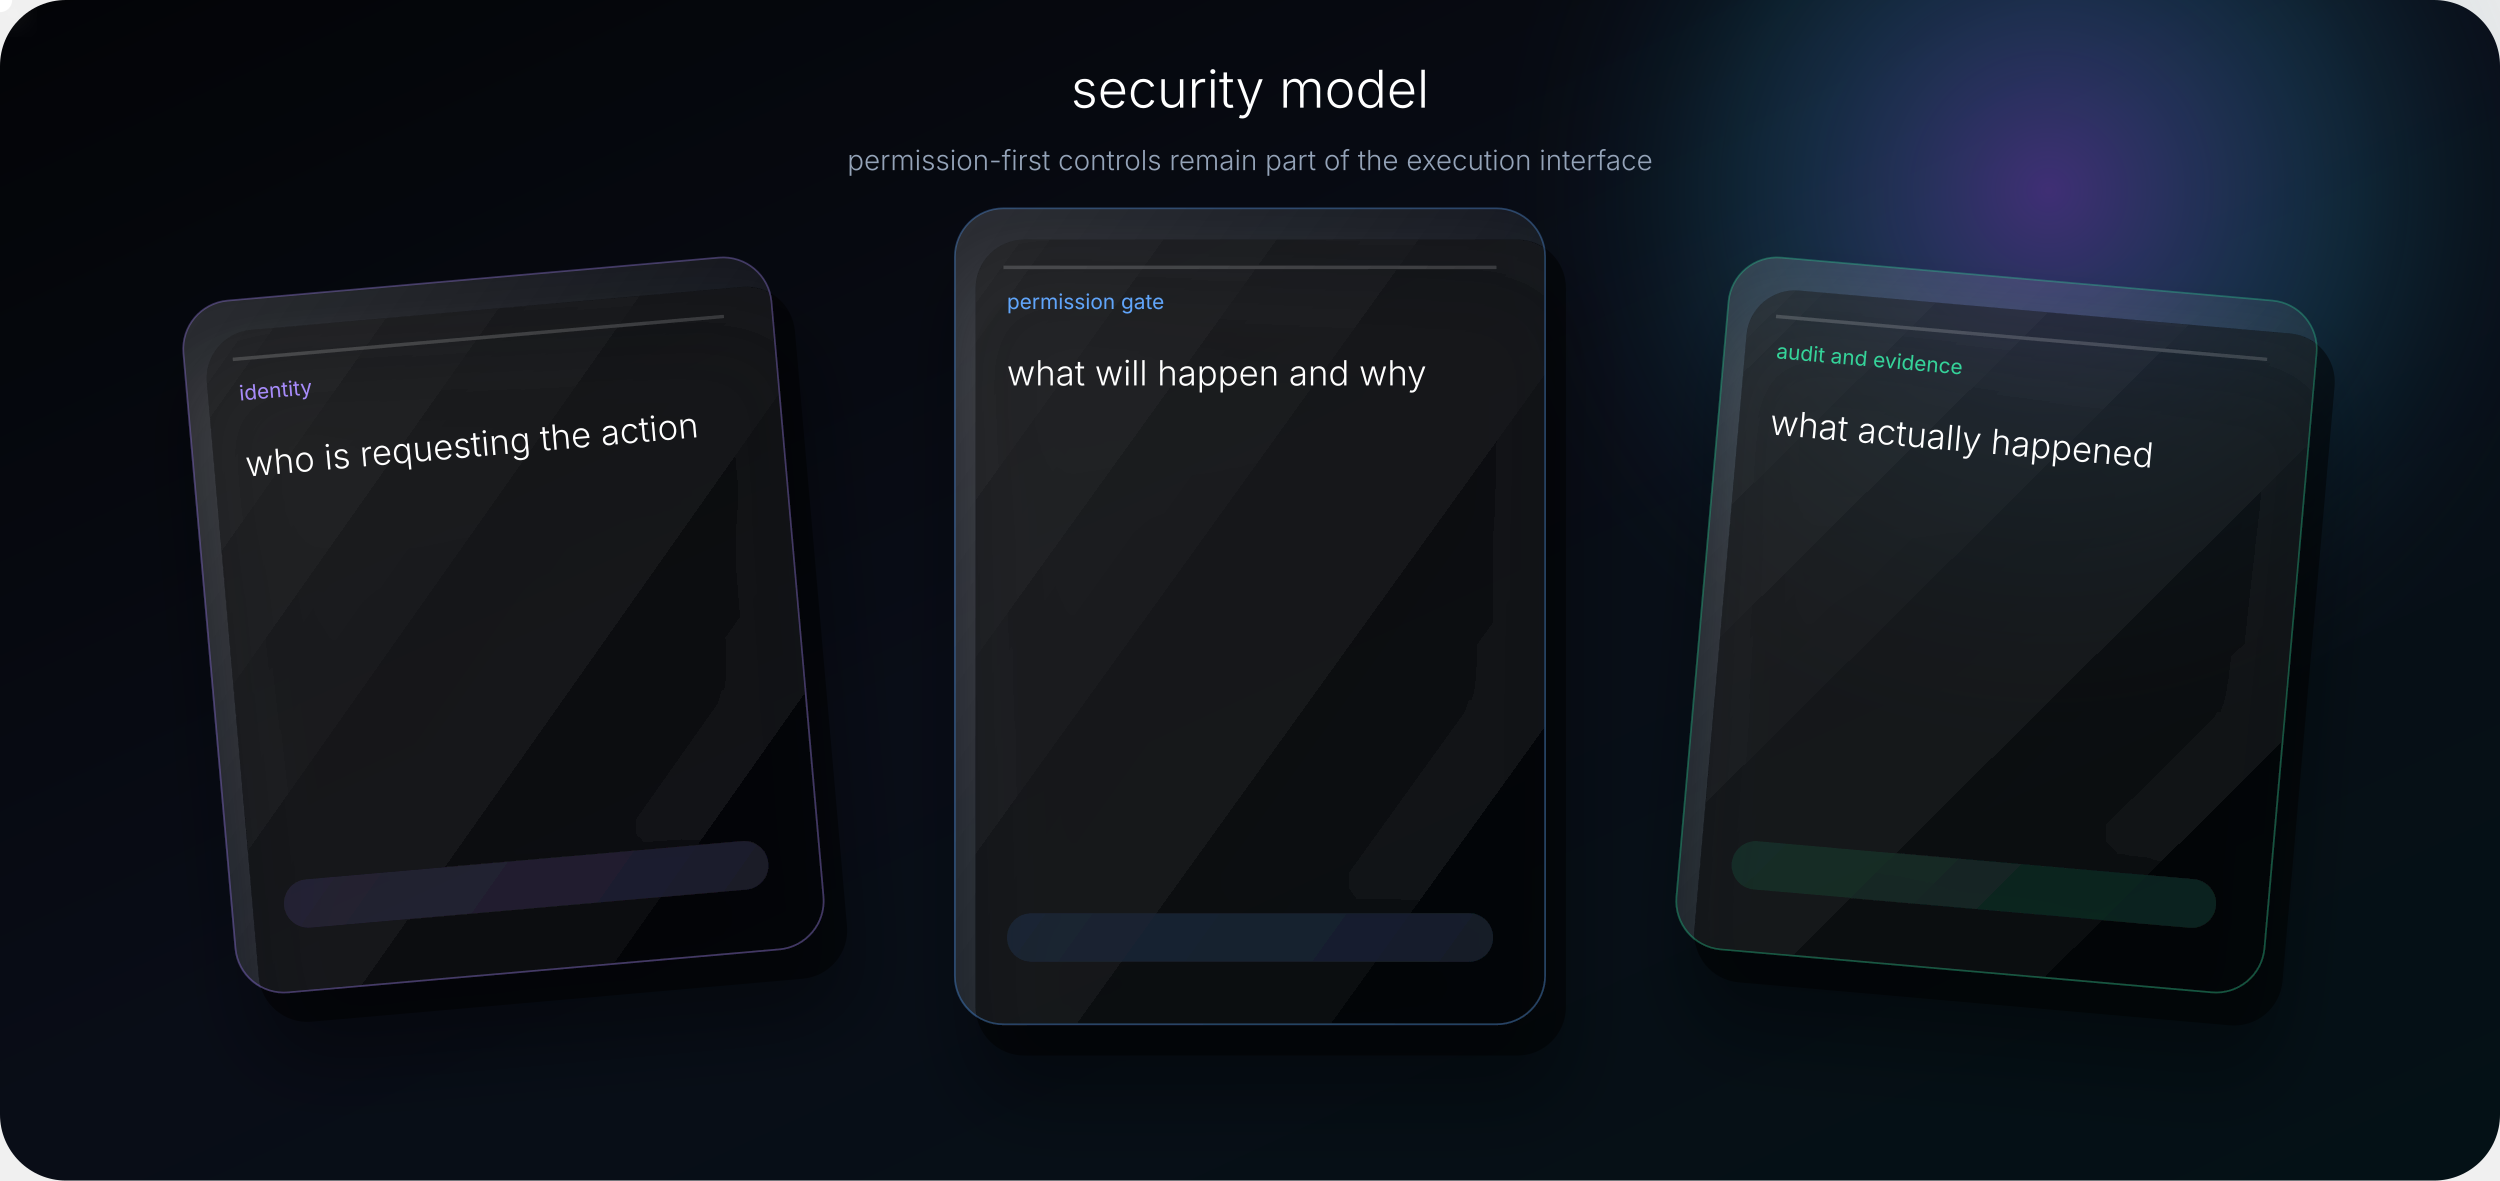
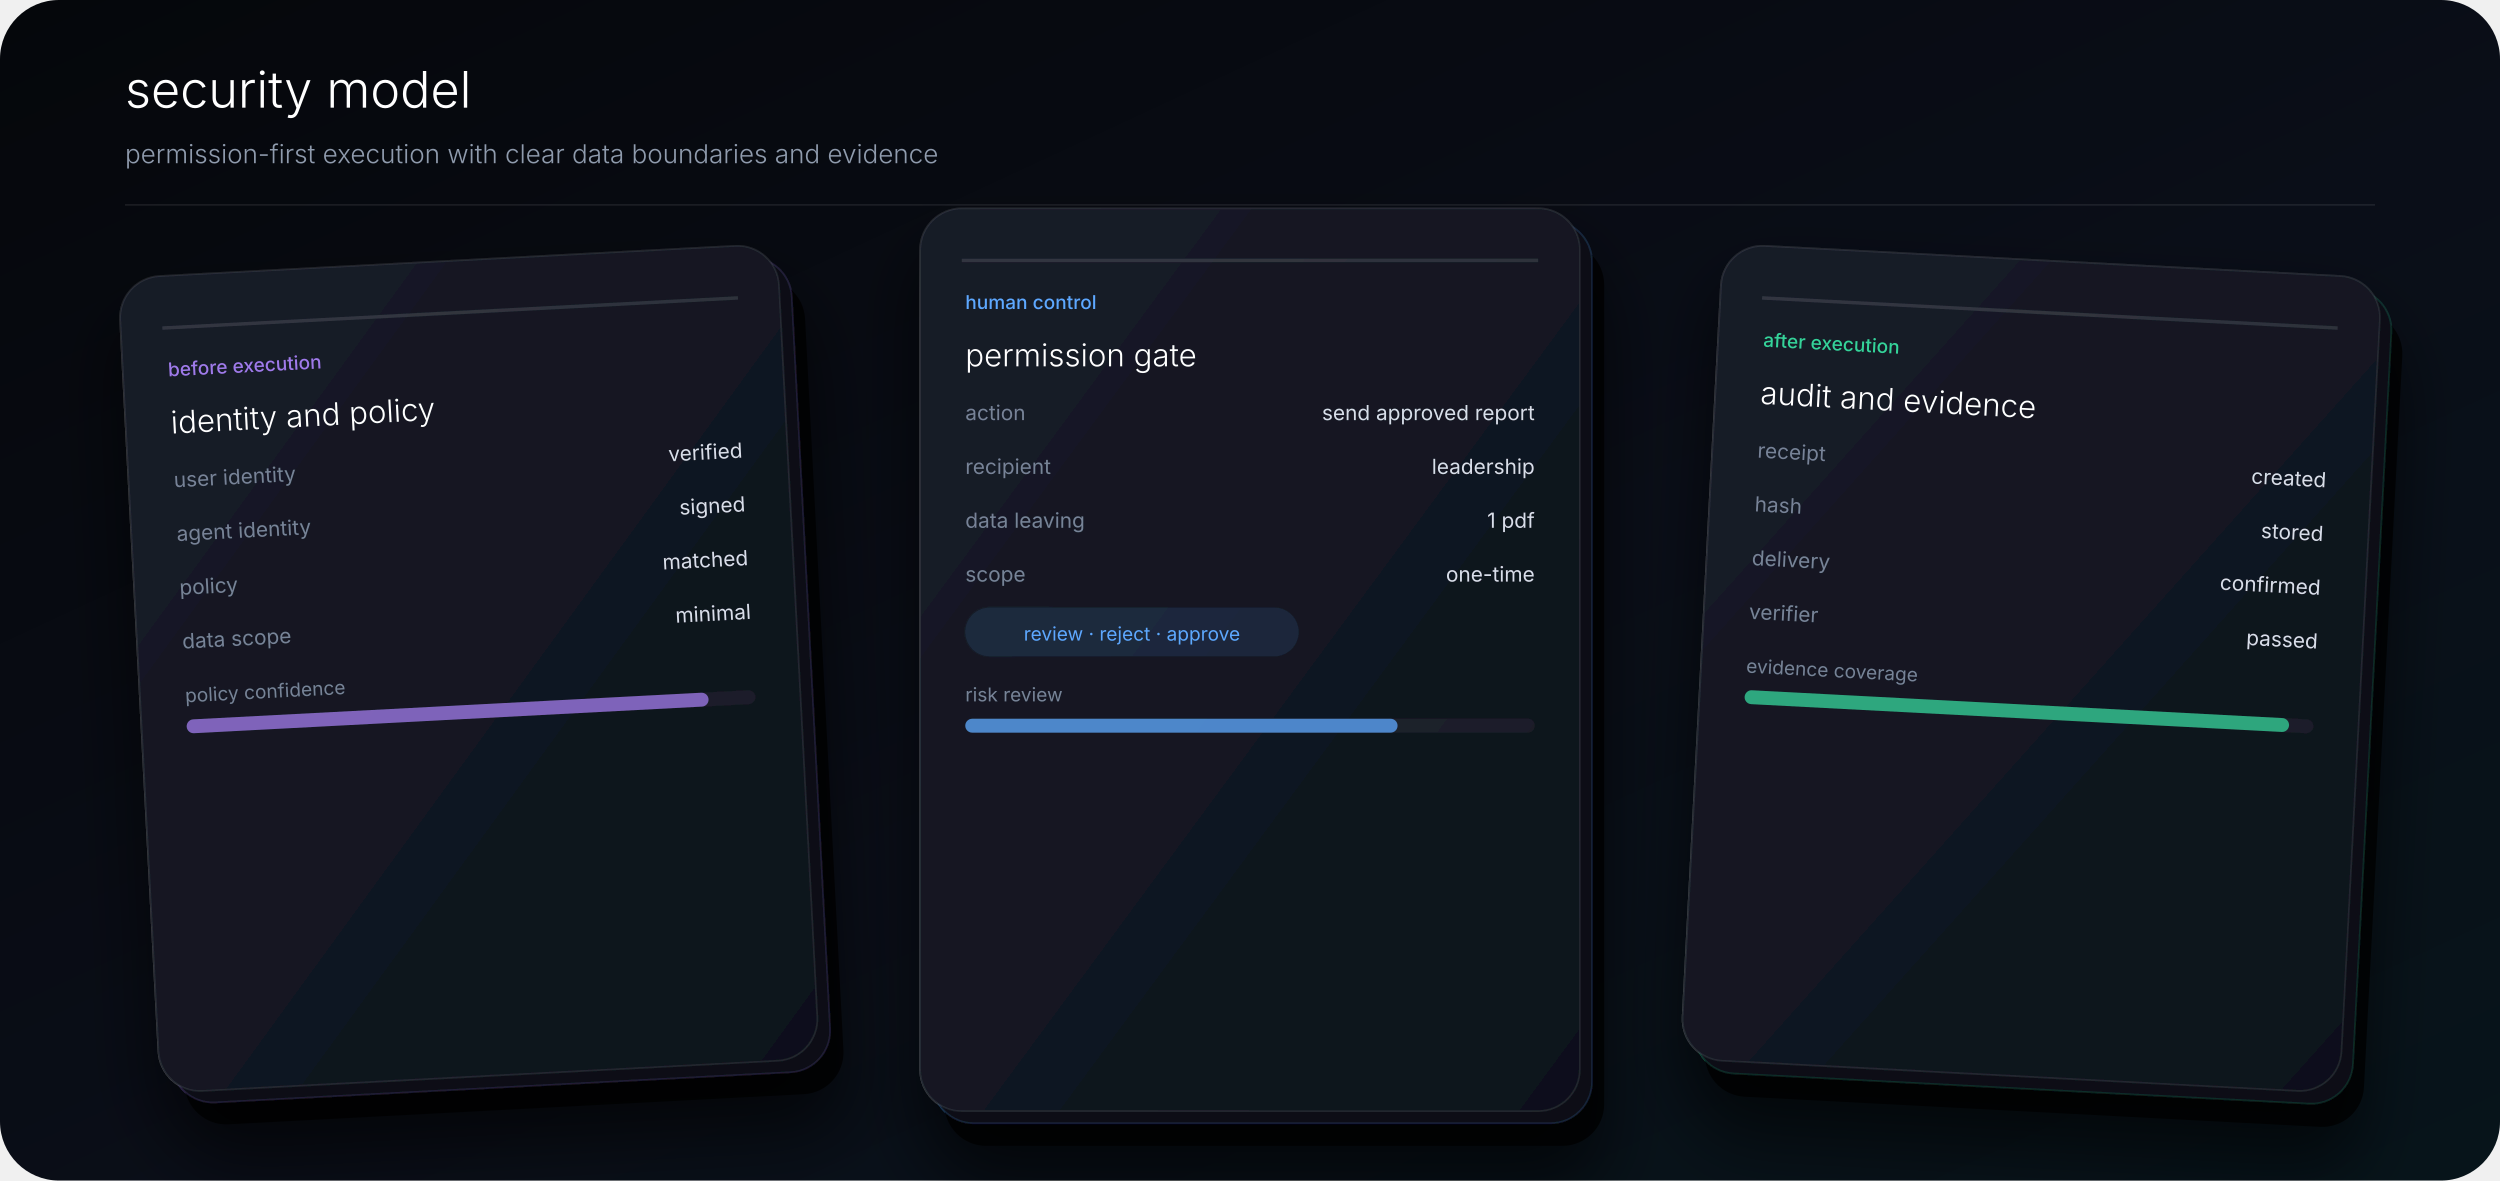
<svg xmlns="http://www.w3.org/2000/svg" width="1440" height="680" viewBox="0 0 1440 680">
  <defs>
    <linearGradient id="bg" x1="0" y1="0" x2="1" y2="1">
-       <stop offset="0" stop-color="#030407" />
-       <stop offset=".48" stop-color="#090d17" />
-       <stop offset="1" stop-color="#041116" />
+       <stop offset="0" stop-color="#05070b" />
+       <stop offset=".55" stop-color="#0a0e18" />
+       <stop offset="1" stop-color="#07141a" />
+     </linearGradient>
+     <linearGradient id="surface" x1="0" y1="0" x2="1" y2="1">
+       <stop offset="0" stop-color="#171c28" />
+       <stop offset="1" stop-color="#0d111a" />
+     </linearGradient>
+     <linearGradient id="surface2" x1="0" y1="0" x2="1" y2="1">
+       <stop offset="0" stop-color="#202736" />
+       <stop offset="1" stop-color="#111722" />
    </linearGradient>
    <linearGradient id="brand" x1="0" y1="0" x2="1" y2="1">
-       <stop offset="0" stop-color="#a78bfa" />
-       <stop offset=".48" stop-color="#60a5fa" />
-       <stop offset="1" stop-color="#22d3ee" />
-     </linearGradient>
-     <linearGradient id="glass" x1="0" y1="0" x2="1" y2="1">
-       <stop offset="0" stop-color="#ffffff" stop-opacity=".14" />
-       <stop offset=".52" stop-color="#ffffff" stop-opacity=".055" />
-       <stop offset="1" stop-color="#ffffff" stop-opacity=".02" />
+       <stop offset="0" stop-color="#9f7aea" />
+       <stop offset=".5" stop-color="#5da8ff" />
+       <stop offset="1" stop-color="#2dd4bf" />
    </linearGradient>
    <linearGradient id="metal" x1="0" y1="0" x2="1" y2="1">
      <stop offset="0" stop-color="#f8fafc" />
      <stop offset=".25" stop-color="#64748b" />
-       <stop offset=".48" stop-color="#ffffff" />
-       <stop offset=".72" stop-color="#334155" />
+       <stop offset=".52" stop-color="#ffffff" />
+       <stop offset=".78" stop-color="#334155" />
      <stop offset="1" stop-color="#cbd5e1" />
    </linearGradient>
    <radialGradient id="orb">
-       <stop offset="0" stop-color="#8b5cf6" stop-opacity=".42" />
-       <stop offset=".55" stop-color="#38bdf8" stop-opacity=".13" />
-       <stop offset="1" stop-color="#030407" stop-opacity="0" />
+       <stop offset="0" stop-color="#7c3aed" stop-opacity=".28" />
+       <stop offset=".55" stop-color="#38bdf8" stop-opacity=".10" />
+       <stop offset="1" stop-color="#05070b" stop-opacity="0" />
    </radialGradient>
-     <filter id="deepShadow" x="-80%" y="-80%" width="260%" height="260%">
-       <feGaussianBlur in="SourceAlpha" stdDeviation="22" result="blur" />
-       <feOffset dx="0" dy="28" result="offset" />
-       <feColorMatrix in="offset" type="matrix" values="0 0 0 0 0               0 0 0 0 0               0 0 0 0 0               0 0 0 .68 0" result="shadow" />
-       <feMerge>
-         <feMergeNode in="shadow" />
-         <feMergeNode in="SourceGraphic" />
-       </feMerge>
+     <filter id="shadow" x="-80%" y="-80%" width="260%" height="260%">
+       <feDropShadow dx="0" dy="24" stdDeviation="20" flood-color="#000000" flood-opacity=".62" />
+     </filter>
+     <filter id="smallShadow" x="-50%" y="-50%" width="200%" height="200%">
+       <feDropShadow dx="0" dy="12" stdDeviation="10" flood-color="#000000" flood-opacity=".48" />
    </filter>
    <filter id="glow" x="-100%" y="-100%" width="300%" height="300%">
-       <feGaussianBlur stdDeviation="9" result="b" />
+       <feGaussianBlur stdDeviation="7" result="blur" />
      <feMerge>
-         <feMergeNode in="b" />
+         <feMergeNode in="blur" />
        <feMergeNode in="SourceGraphic" />
      </feMerge>
    </filter>
  </defs>
-   <rect width="1440" height="680" rx="38" fill="url(#bg)" />
-   <circle cx="1180" cy="110" r="330" fill="url(#orb)" />
-   <text x="720" y="62" text-anchor="middle" font-family="Inter,Arial,sans-serif" font-size="30" font-weight="300" fill="#ffffff">security model</text>
-   <text x="720" y="98" text-anchor="middle" font-family="Inter,Arial,sans-serif" font-size="16" font-weight="300" fill="#94a3b8">permission-first controls remain part of the execution interface</text>
-   <g transform="translate(120 160) rotate(-5 170.0 200.0)" filter="url(#deepShadow)">
-     <rect x="12" y="18" width="340" height="400" rx="28" fill="#000000" opacity=".48" />
-     <rect width="340" height="400" rx="28" fill="url(#glass)" stroke="#a78bfa" stroke-opacity=".34" />
-     <path d="M28 34 H312" stroke="#ffffff" stroke-opacity=".16" stroke-width="2" />
-     <text x="30" y="58" font-family="Inter,Arial,sans-serif" font-size="12" font-weight="400" fill="#a78bfa">identity</text>
-     <text x="30" y="102" font-family="Inter,Arial,sans-serif" font-size="20" font-weight="300" fill="#ffffff">who is requesting the action</text>
-     <rect x="30" y="336" width="280" height="28" rx="14" fill="#a78bfa" opacity=".10" />
+   <rect width="1440" height="680" rx="34" fill="url(#bg)" />
+   <text x="72" y="62" font-family="Inter,Arial,sans-serif" font-size="29" font-weight="350" fill="#ffffff">security model</text>
+   <text x="72" y="94" font-family="Inter,Arial,sans-serif" font-size="15" font-weight="300" fill="#8f9bad">permission-first execution with clear data boundaries and evidence</text>
+   <line x1="72" y1="118" x2="1368" y2="118" stroke="#ffffff" stroke-opacity=".08" />
+   <g transform="translate(80 150) rotate(-3 190.0 235.0)" filter="url(#shadow)">
+     <rect x="14" y="20" width="380" height="470" rx="24" fill="#020305" opacity=".78" />
+     <rect x="7.0" y="7.0" width="380" height="470" rx="24" fill="#0b0f17" stroke="#9f7aea" stroke-opacity=".16" />
+     <rect width="380" height="470" rx="24" fill="url(#surface)" stroke="#ffffff" stroke-opacity=".09" />
+     <path d="M24 30 H356" stroke="#ffffff" stroke-opacity=".12" stroke-width="2" />
+     <text x="26" y="58" font-family="Inter,Arial,sans-serif" font-size="11" font-weight="500" fill="#9f7aea">before execution</text>
+     <text x="26" y="91" font-family="Inter,Arial,sans-serif" font-size="18" font-weight="350" fill="#ffffff">identity and policy</text>
+     <text x="26" y="122" font-family="Inter,Arial,sans-serif" font-size="12" fill="#778397">user identity</text>
+     <text x="354" y="122" text-anchor="end" font-family="Inter,Arial,sans-serif" font-size="12" fill="#d8dee9">verified</text>
+     <text x="26" y="153" font-family="Inter,Arial,sans-serif" font-size="12" fill="#778397">agent identity</text>
+     <text x="354" y="153" text-anchor="end" font-family="Inter,Arial,sans-serif" font-size="12" fill="#d8dee9">signed</text>
+     <text x="26" y="184" font-family="Inter,Arial,sans-serif" font-size="12" fill="#778397">policy</text>
+     <text x="354" y="184" text-anchor="end" font-family="Inter,Arial,sans-serif" font-size="12" fill="#d8dee9">matched</text>
+     <text x="26" y="215" font-family="Inter,Arial,sans-serif" font-size="12" fill="#778397">data scope</text>
+     <text x="354" y="215" text-anchor="end" font-family="Inter,Arial,sans-serif" font-size="12" fill="#d8dee9">minimal</text>
+     <text x="26" y="246" font-family="Inter,Arial,sans-serif" font-size="11" fill="#778397">policy confidence</text>
+     <rect x="26" y="256" width="328" height="8" rx="4" fill="#ffffff" opacity=".05" />
+     <rect x="26" y="256" width="301" height="8" rx="4" fill="#9f7aea" opacity=".75" />
  </g>
-   <g transform="translate(550 120) rotate(0 170.0 235.0)" filter="url(#deepShadow)">
-     <rect x="12" y="18" width="340" height="470" rx="28" fill="#000000" opacity=".48" />
-     <rect width="340" height="470" rx="28" fill="url(#glass)" stroke="#60a5fa" stroke-opacity=".34" />
-     <path d="M28 34 H312" stroke="#ffffff" stroke-opacity=".16" stroke-width="2" />
-     <text x="30" y="58" font-family="Inter,Arial,sans-serif" font-size="12" font-weight="400" fill="#60a5fa">permission gate</text>
-     <text x="30" y="102" font-family="Inter,Arial,sans-serif" font-size="20" font-weight="300" fill="#ffffff">what will happen and why</text>
-     <rect x="30" y="406" width="280" height="28" rx="14" fill="#60a5fa" opacity=".10" />
+   <g transform="translate(530 120) rotate(0 190.0 260.0)" filter="url(#shadow)">
+     <rect x="14" y="20" width="380" height="520" rx="24" fill="#020305" opacity=".78" />
+     <rect x="7.0" y="7.0" width="380" height="520" rx="24" fill="#0b0f17" stroke="#5da8ff" stroke-opacity=".16" />
+     <rect width="380" height="520" rx="24" fill="url(#surface)" stroke="#ffffff" stroke-opacity=".09" />
+     <path d="M24 30 H356" stroke="#ffffff" stroke-opacity=".12" stroke-width="2" />
+     <text x="26" y="58" font-family="Inter,Arial,sans-serif" font-size="11" font-weight="500" fill="#5da8ff">human control</text>
+     <text x="26" y="91" font-family="Inter,Arial,sans-serif" font-size="18" font-weight="350" fill="#ffffff">permission gate</text>
+     <text x="26" y="122" font-family="Inter,Arial,sans-serif" font-size="12" fill="#778397">action</text>
+     <text x="354" y="122" text-anchor="end" font-family="Inter,Arial,sans-serif" font-size="12" fill="#d8dee9">send approved report</text>
+     <text x="26" y="153" font-family="Inter,Arial,sans-serif" font-size="12" fill="#778397">recipient</text>
+     <text x="354" y="153" text-anchor="end" font-family="Inter,Arial,sans-serif" font-size="12" fill="#d8dee9">leadership</text>
+     <text x="26" y="184" font-family="Inter,Arial,sans-serif" font-size="12" fill="#778397">data leaving</text>
+     <text x="354" y="184" text-anchor="end" font-family="Inter,Arial,sans-serif" font-size="12" fill="#d8dee9">1 pdf</text>
+     <text x="26" y="215" font-family="Inter,Arial,sans-serif" font-size="12" fill="#778397">scope</text>
+     <text x="354" y="215" text-anchor="end" font-family="Inter,Arial,sans-serif" font-size="12" fill="#d8dee9">one-time</text>
+     <rect x="26" y="230" width="192" height="28" rx="14" fill="#5da8ff" opacity=".12" stroke="#5da8ff" stroke-opacity=".18" />
+     <text x="122.0" y="249" text-anchor="middle" font-family="Inter,Arial,sans-serif" font-size="11" fill="#5da8ff">review · reject · approve</text>
+     <text x="26" y="284" font-family="Inter,Arial,sans-serif" font-size="11" fill="#778397">risk review</text>
+     <rect x="26" y="294" width="328" height="8" rx="4" fill="#ffffff" opacity=".05" />
+     <rect x="26" y="294" width="249" height="8" rx="4" fill="#5da8ff" opacity=".75" />
  </g>
-   <g transform="translate(980 160) rotate(5 170.0 200.0)" filter="url(#deepShadow)">
-     <rect x="12" y="18" width="340" height="400" rx="28" fill="#000000" opacity=".48" />
-     <rect width="340" height="400" rx="28" fill="url(#glass)" stroke="#34d399" stroke-opacity=".34" />
-     <path d="M28 34 H312" stroke="#ffffff" stroke-opacity=".16" stroke-width="2" />
-     <text x="30" y="58" font-family="Inter,Arial,sans-serif" font-size="12" font-weight="400" fill="#34d399">audit and evidence</text>
-     <text x="30" y="102" font-family="Inter,Arial,sans-serif" font-size="20" font-weight="300" fill="#ffffff">what actually happened</text>
-     <rect x="30" y="336" width="280" height="28" rx="14" fill="#34d399" opacity=".10" />
+   <g transform="translate(980 150) rotate(3 190.0 235.0)" filter="url(#shadow)">
+     <rect x="14" y="20" width="380" height="470" rx="24" fill="#020305" opacity=".78" />
+     <rect x="7.0" y="7.0" width="380" height="470" rx="24" fill="#0b0f17" stroke="#34d399" stroke-opacity=".16" />
+     <rect width="380" height="470" rx="24" fill="url(#surface)" stroke="#ffffff" stroke-opacity=".09" />
+     <path d="M24 30 H356" stroke="#ffffff" stroke-opacity=".12" stroke-width="2" />
+     <text x="26" y="58" font-family="Inter,Arial,sans-serif" font-size="11" font-weight="500" fill="#34d399">after execution</text>
+     <text x="26" y="91" font-family="Inter,Arial,sans-serif" font-size="18" font-weight="350" fill="#ffffff">audit and evidence</text>
+     <text x="26" y="122" font-family="Inter,Arial,sans-serif" font-size="12" fill="#778397">receipt</text>
+     <text x="354" y="122" text-anchor="end" font-family="Inter,Arial,sans-serif" font-size="12" fill="#d8dee9">created</text>
+     <text x="26" y="153" font-family="Inter,Arial,sans-serif" font-size="12" fill="#778397">hash</text>
+     <text x="354" y="153" text-anchor="end" font-family="Inter,Arial,sans-serif" font-size="12" fill="#d8dee9">stored</text>
+     <text x="26" y="184" font-family="Inter,Arial,sans-serif" font-size="12" fill="#778397">delivery</text>
+     <text x="354" y="184" text-anchor="end" font-family="Inter,Arial,sans-serif" font-size="12" fill="#d8dee9">confirmed</text>
+     <text x="26" y="215" font-family="Inter,Arial,sans-serif" font-size="12" fill="#778397">verifier</text>
+     <text x="354" y="215" text-anchor="end" font-family="Inter,Arial,sans-serif" font-size="12" fill="#d8dee9">passed</text>
+     <text x="26" y="246" font-family="Inter,Arial,sans-serif" font-size="11" fill="#778397">evidence coverage</text>
+     <rect x="26" y="256" width="328" height="8" rx="4" fill="#ffffff" opacity=".05" />
+     <rect x="26" y="256" width="314" height="8" rx="4" fill="#34d399" opacity=".75" />
  </g>
-   <circle r="7" fill="#ffffff" filter="url(#glow)">
-     <animateMotion dur="6s" repeatCount="indefinite" path="M150 610 C420 520, 900 520, 1290 610" />
-   </circle>
</svg>
